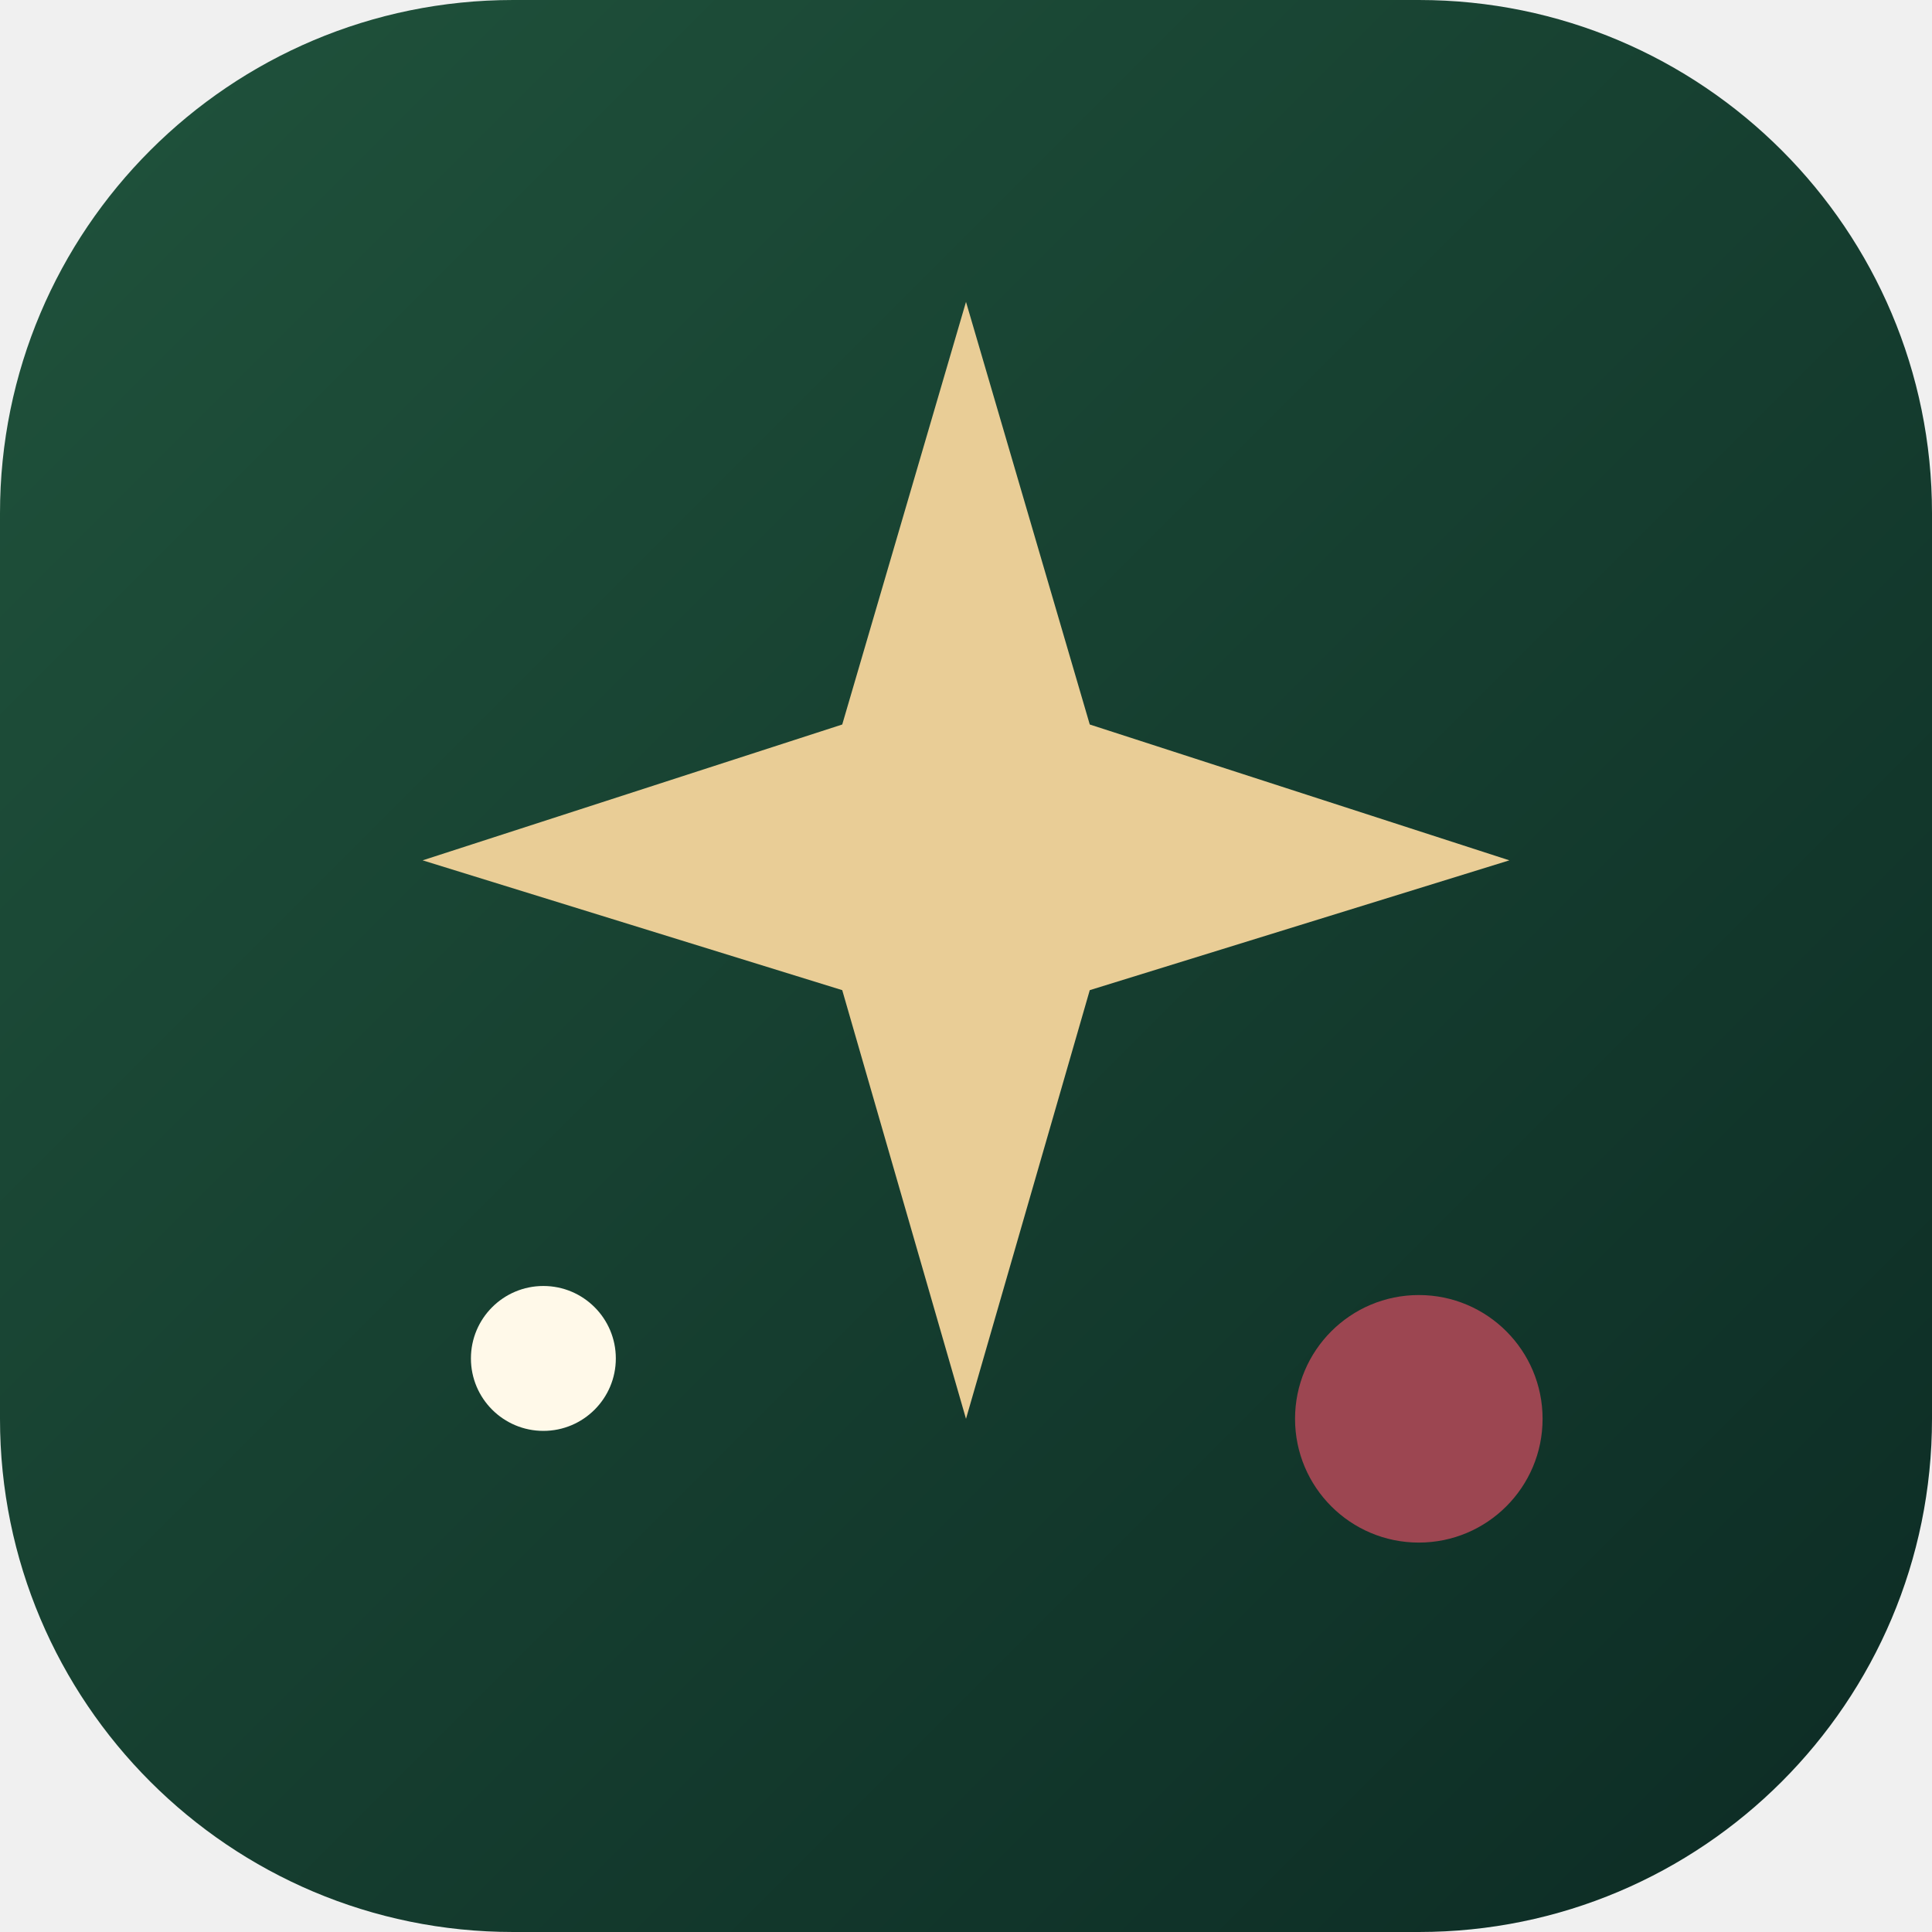
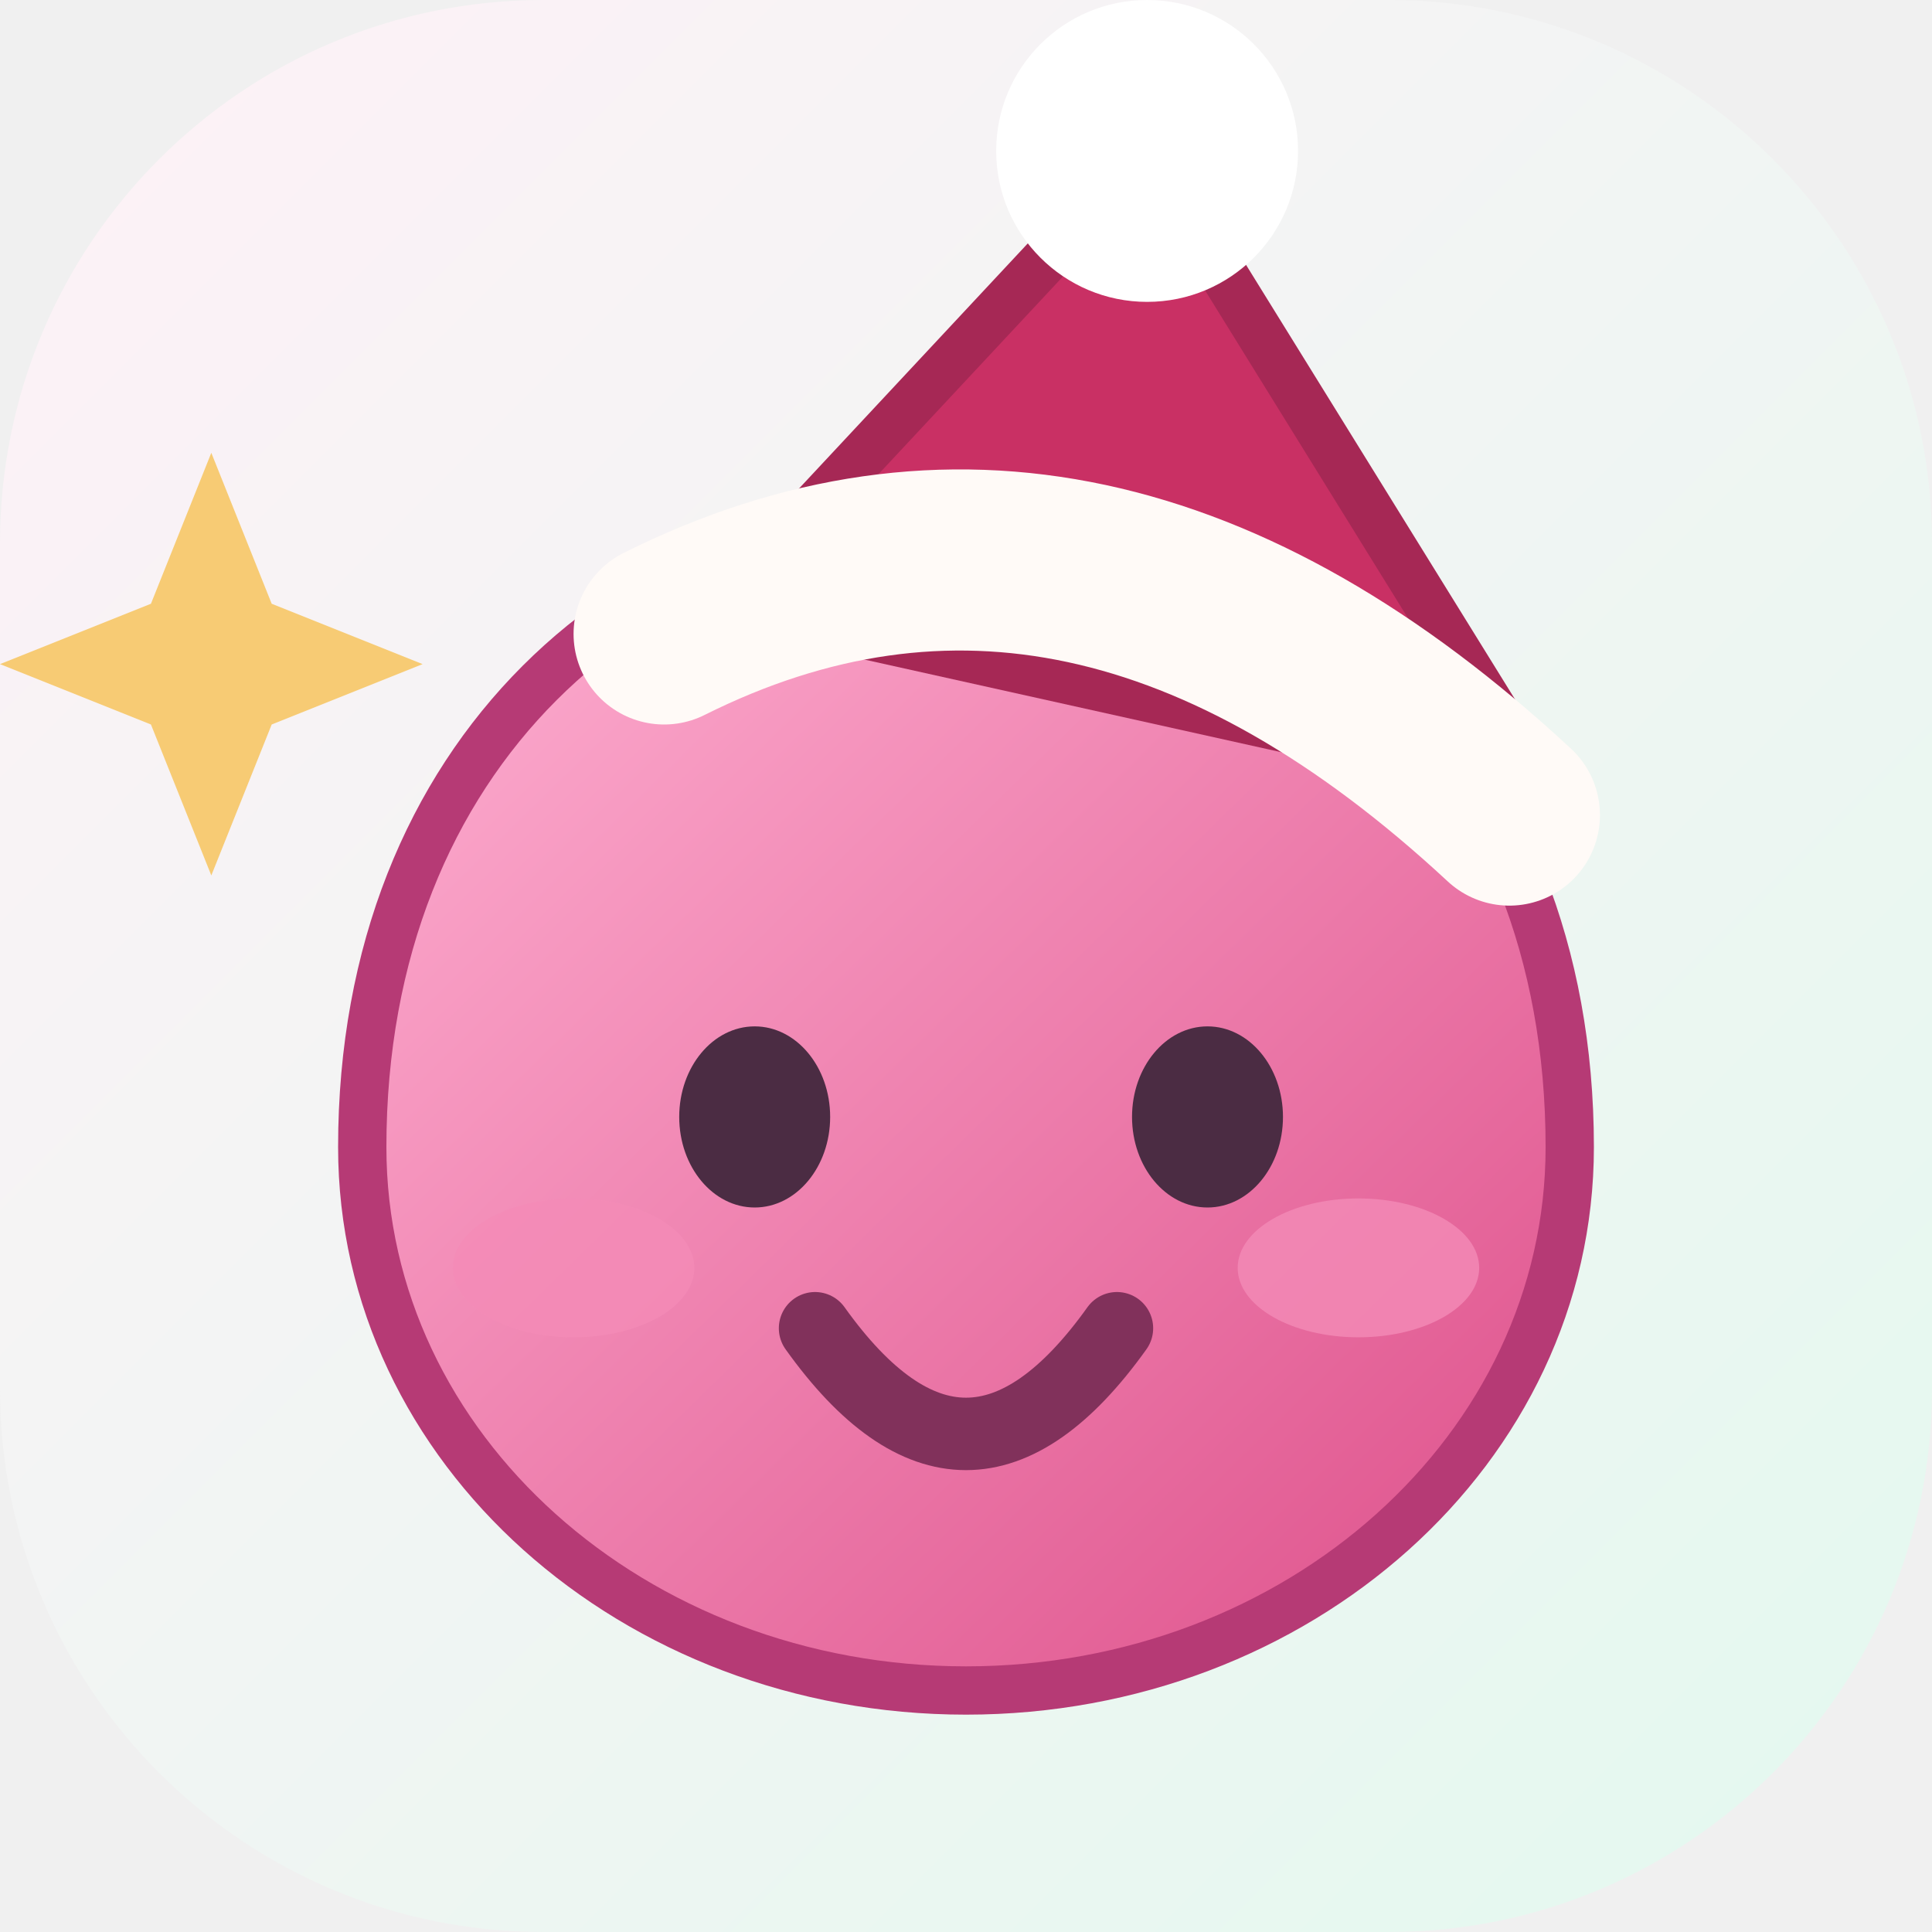
- <svg xmlns="http://www.w3.org/2000/svg" viewBox="0 0 64 64" role="img" aria-label="Atelier Universal édition de Noël">
+ <svg xmlns="http://www.w3.org/2000/svg" viewBox="0 0 64 64" role="img" aria-label="Atelier Universal Squishy Club">
  <defs>
-     <linearGradient id="fir" x1="0" y1="0" x2="1" y2="1">
-       <stop stop-color="#20533c" />
-       <stop offset="1" stop-color="#0c2b24" />
+     <linearGradient id="gum" x1="0" y1="0" x2="1" y2="1">
+       <stop stop-color="#ffb2d3" />
+       <stop offset="1" stop-color="#dd4e89" />
+     </linearGradient>
+     <linearGradient id="back" x1="0" y1="0" x2="1" y2="1">
+       <stop stop-color="#fef1f7" />
+       <stop offset="1" stop-color="#e3f9ef" />
    </linearGradient>
  </defs>
-   <rect width="64" height="64" rx="17" fill="url(#fir)" />
-   <path d="m32 10 4.1 14L50 28.5l-13.9 4.3L32 47l-4.1-14.2L14 28.5 27.9 24 32 10Z" fill="#e9cd96" />
-   <circle cx="47" cy="47" r="4.1" fill="#9c4651" />
-   <circle cx="18" cy="45" r="2.4" fill="#fff9e9" />
+   <rect width="64" height="64" rx="18" fill="url(#back)" />
+   <path d="M12 38c0-13 9-21 20-21s20 8 20 21c0 10-9 18-20 18S12 48 12 38Z" fill="url(#gum)" stroke="#b63a75" stroke-width="1.6" />
+   <path d="M24 20 38 5l13 21-27-6Z" fill="#c93064" stroke="#a62855" stroke-width="1.6" />
+   <path d="M22 21q14-7 28 6" fill="none" stroke="#fffaf7" stroke-width="6" stroke-linecap="round" />
+   <circle cx="38" cy="5" r="5" fill="#fff" />
+   <ellipse cx="25" cy="37" rx="2.5" ry="3" fill="#4b2c43" />
+   <ellipse cx="40" cy="37" rx="2.5" ry="3" fill="#4b2c43" />
+   <path d="M27 44q5 7 10 0" stroke="#81315b" stroke-width="2.4" stroke-linecap="round" fill="none" />
+   <ellipse cx="19" cy="42" rx="4" ry="2.3" fill="#f48bb7" opacity=".8" />
+   <ellipse cx="45" cy="42" rx="4" ry="2.3" fill="#f48bb7" opacity=".8" />
+   <path d="M7 15l2 5 5 2-5 2-2 5-2-5-5-2 5-2 2-5Z" fill="#f7cb74" />
</svg>
